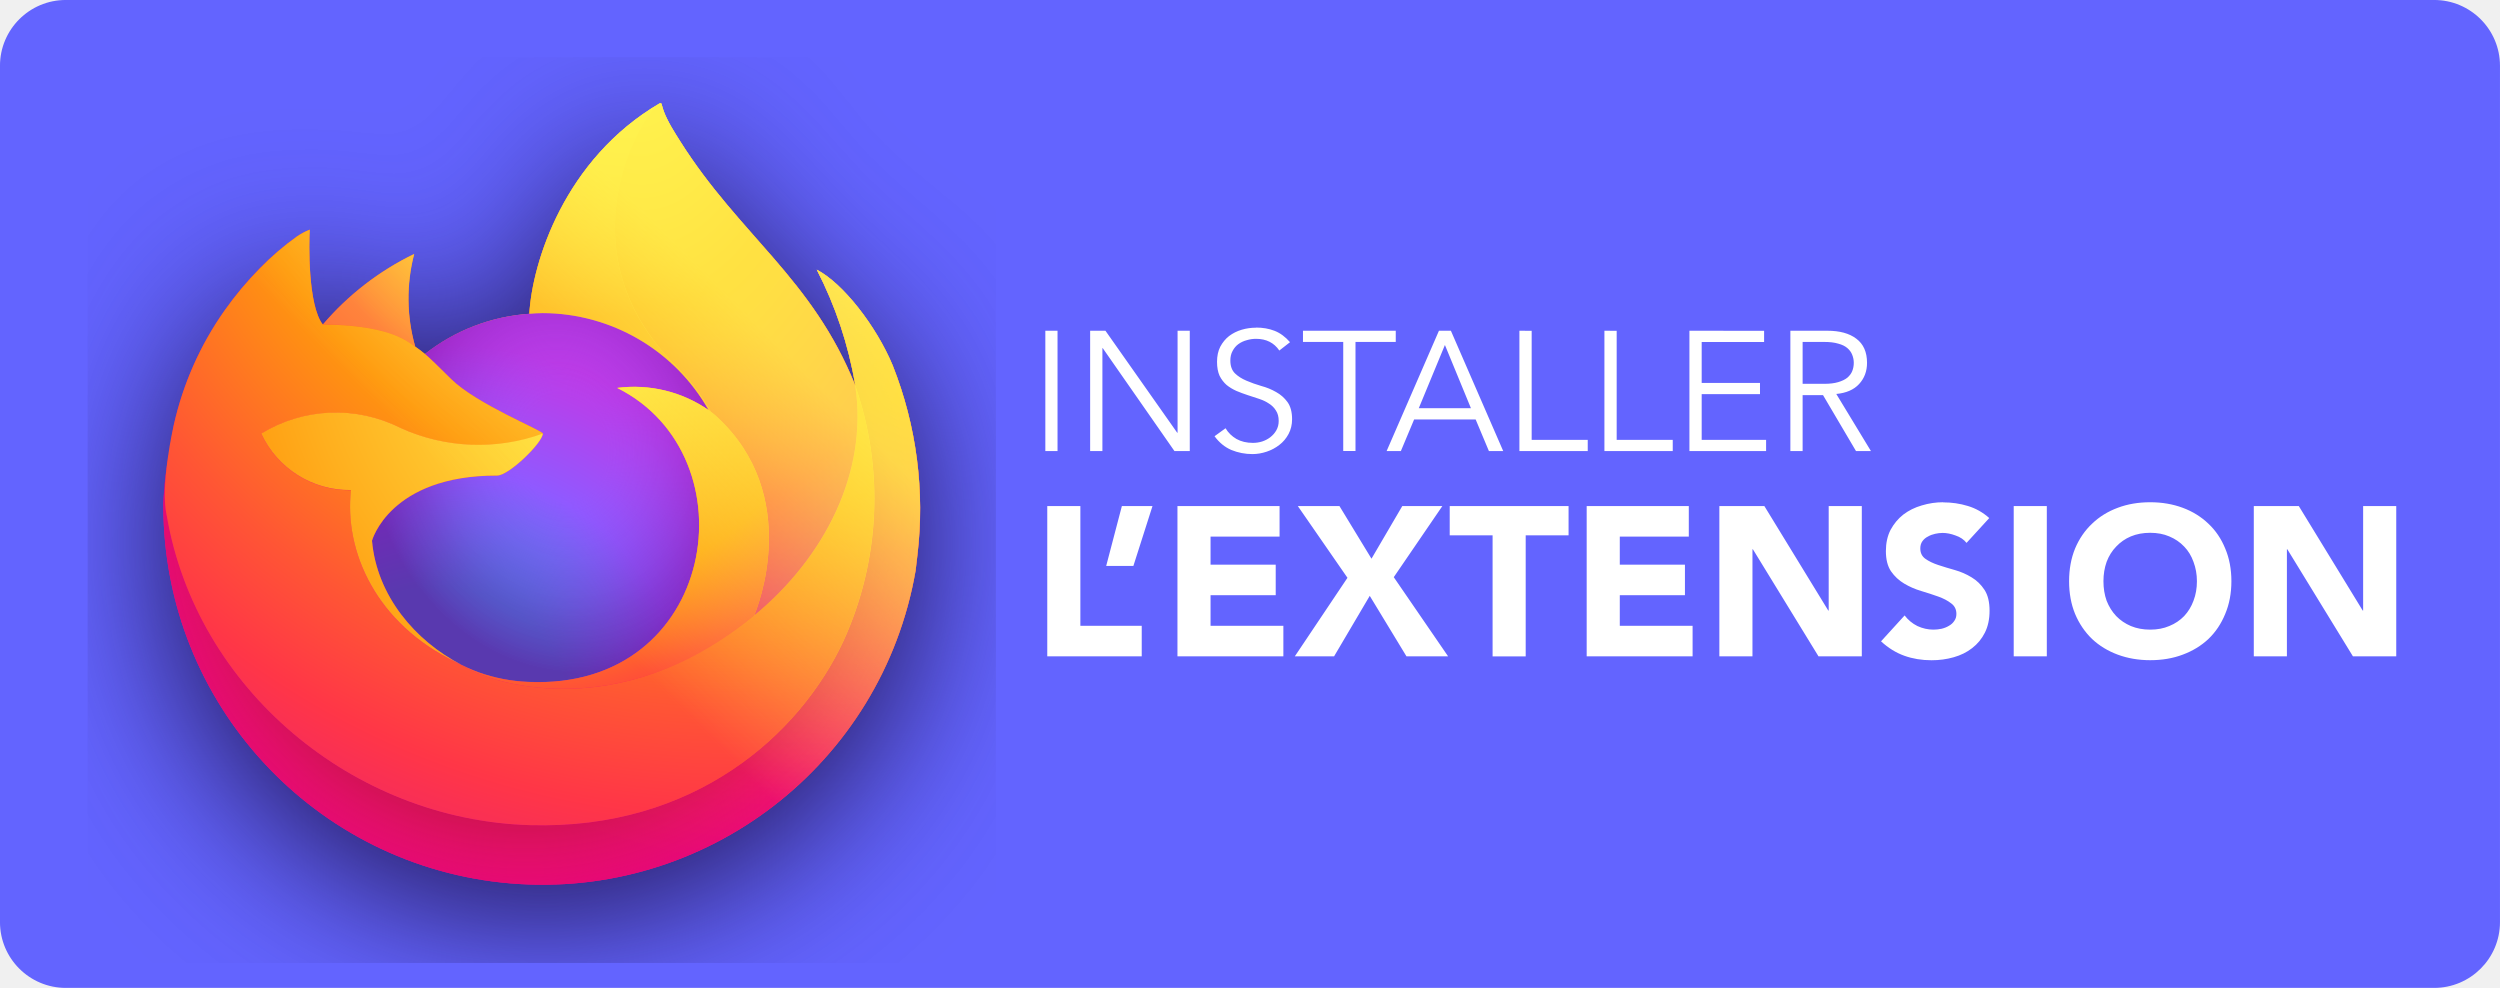
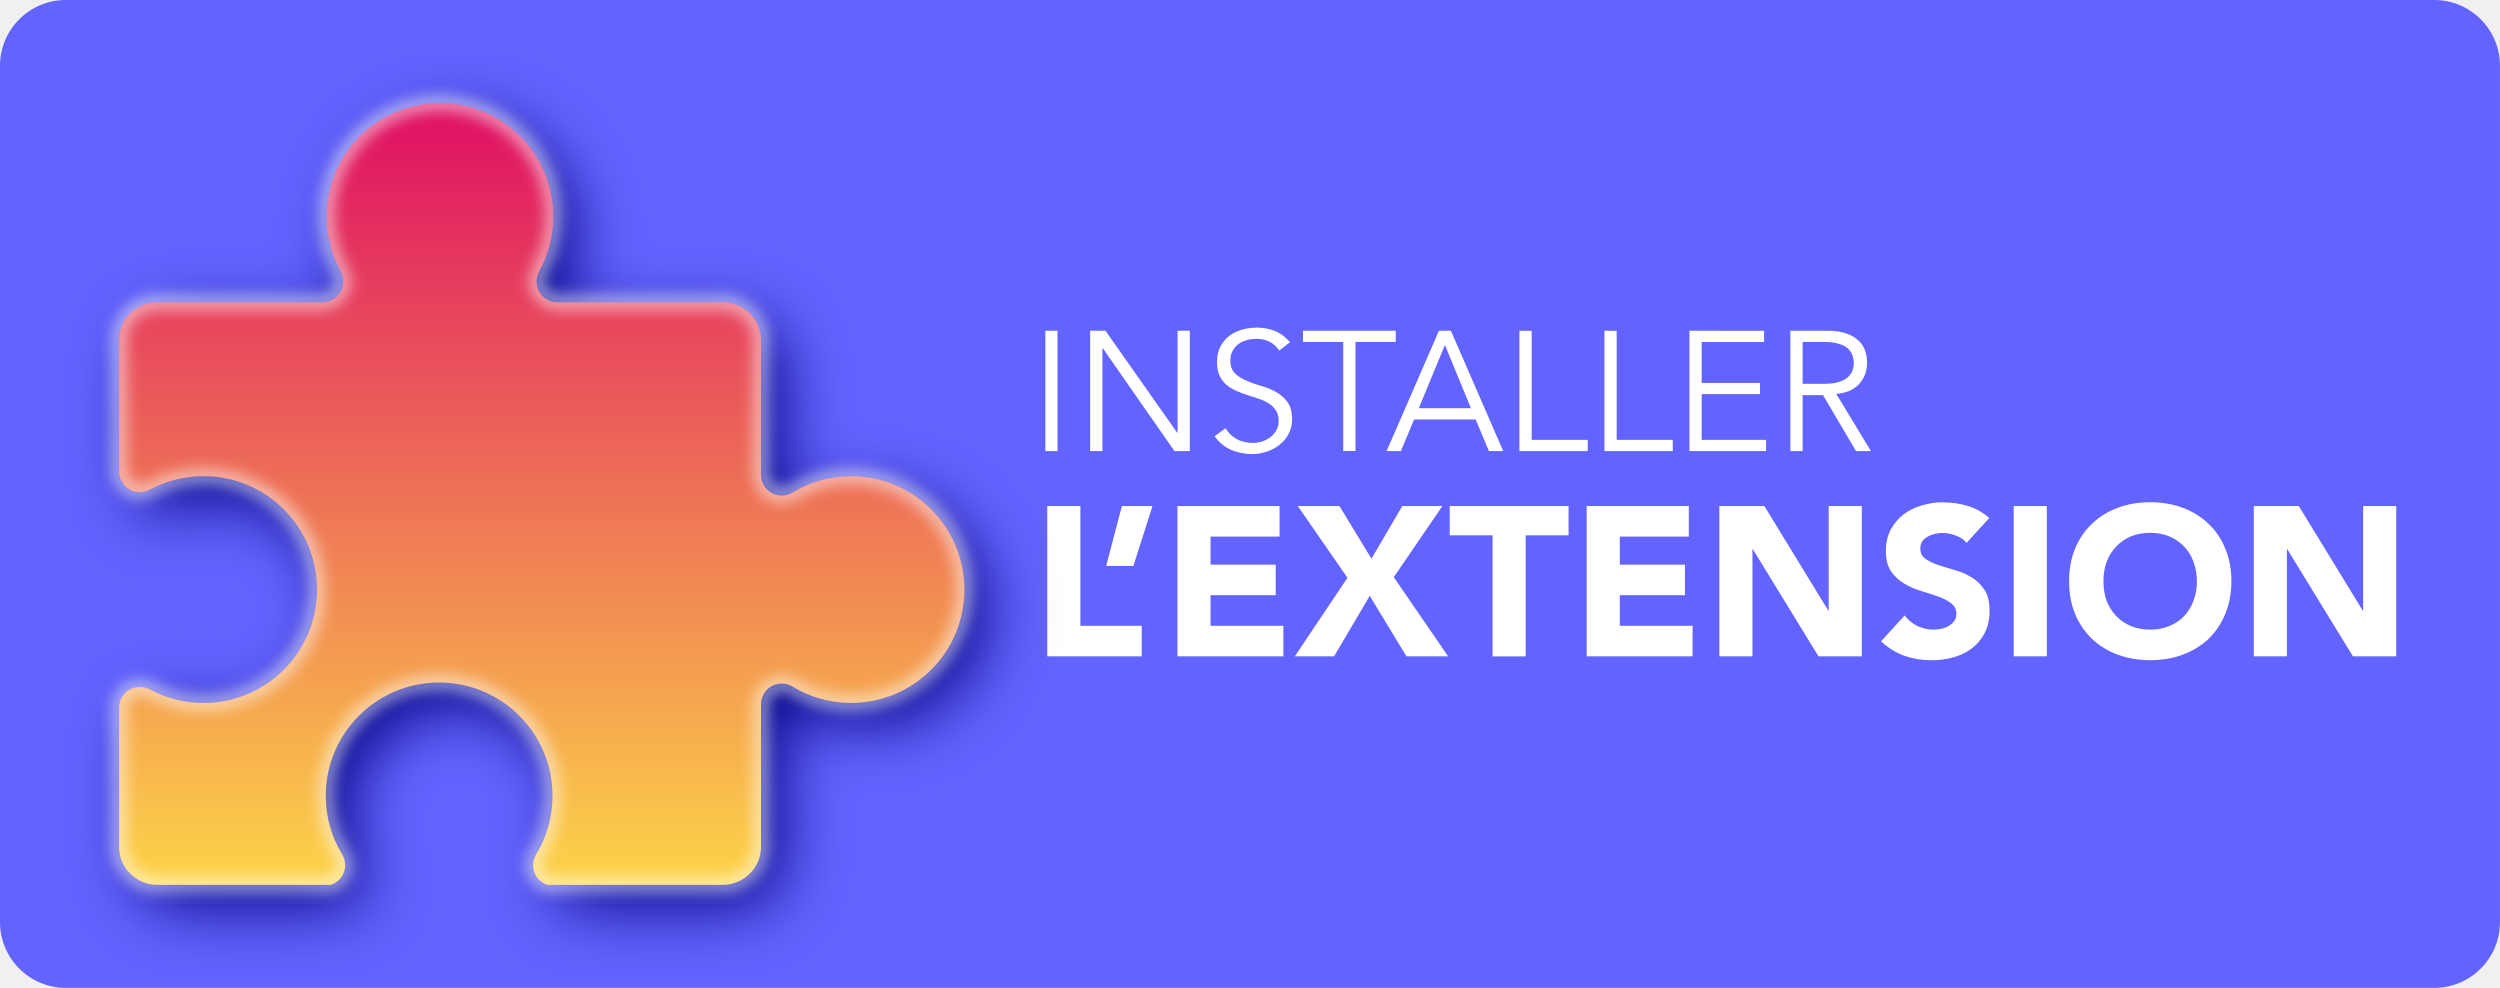
- <svg xmlns="http://www.w3.org/2000/svg" width="40.173mm" height="15.875mm" viewBox="0 0 40.173 15.875" version="1.1" id="svg8">
+ <svg xmlns="http://www.w3.org/2000/svg" xmlns:xlink="http://www.w3.org/1999/xlink" width="40.173mm" height="15.875mm" viewBox="0 0 40.173 15.875" version="1.1" id="svg8">
  <defs id="defs2">
+     <linearGradient id="linearGradient1067">
+       <stop style="stop-color:#df0f64;stop-opacity:1" offset="0" id="stop1063" />
+       <stop style="stop-color:#ffe746;stop-opacity:1" offset="1" id="stop1065" />
+     </linearGradient>
    <linearGradient id="a" x1="70.79" x2="6.447" y1="12.39" y2="74.47" gradientTransform="translate(-1.3,-0.004086)" gradientUnits="userSpaceOnUse">
      <stop stop-color="#fff44f" offset=".048" id="stop835" />
      <stop stop-color="#ffe847" offset=".111" id="stop837" />
      <stop stop-color="#ffc830" offset=".225" id="stop839" />
      <stop stop-color="#ff980e" offset=".368" id="stop841" />
      <stop stop-color="#ff8b16" offset=".401" id="stop843" />
      <stop stop-color="#ff672a" offset=".462" id="stop845" />
      <stop stop-color="#ff3647" offset=".534" id="stop847" />
      <stop stop-color="#e31587" offset=".705" id="stop849" />
    </linearGradient>
    <radialGradient id="b" cx="-7907" cy="-8515" r="80.8" gradientTransform="translate(7974,8524)" gradientUnits="userSpaceOnUse">
      <stop stop-color="#ffbd4f" offset=".129" id="stop852" />
      <stop stop-color="#ffac31" offset=".186" id="stop854" />
      <stop stop-color="#ff9d17" offset=".247" id="stop856" />
      <stop stop-color="#ff980e" offset=".283" id="stop858" />
      <stop stop-color="#ff563b" offset=".403" id="stop860" />
      <stop stop-color="#ff3750" offset=".467" id="stop862" />
      <stop stop-color="#f5156c" offset=".71" id="stop864" />
      <stop stop-color="#eb0878" offset=".782" id="stop866" />
      <stop stop-color="#e50080" offset=".86" id="stop868" />
    </radialGradient>
    <radialGradient id="c" cx="-7937" cy="-8482" r="80.8" gradientTransform="translate(7974,8524)" gradientUnits="userSpaceOnUse">
      <stop stop-color="#960e18" offset=".3" id="stop871" />
      <stop stop-color="#b11927" stop-opacity=".74" offset=".351" id="stop873" />
      <stop stop-color="#db293d" stop-opacity=".343" offset=".435" id="stop875" />
      <stop stop-color="#f5334b" stop-opacity=".094" offset=".497" id="stop877" />
      <stop stop-color="#ff3750" stop-opacity="0" offset=".53" id="stop879" />
    </radialGradient>
    <radialGradient id="d" cx="-7927" cy="-8533" r="58.53" gradientTransform="translate(7974,8524)" gradientUnits="userSpaceOnUse">
      <stop stop-color="#fff44f" offset=".132" id="stop882" />
      <stop stop-color="#ffdc3e" offset=".252" id="stop884" />
      <stop stop-color="#ff9d12" offset=".506" id="stop886" />
      <stop stop-color="#ff980e" offset=".526" id="stop888" />
    </radialGradient>
    <radialGradient id="e" cx="-7946" cy="-8461" r="38.47" gradientTransform="translate(7974,8524)" gradientUnits="userSpaceOnUse">
      <stop stop-color="#3a8ee6" offset=".353" id="stop891" />
      <stop stop-color="#5c79f0" offset=".472" id="stop893" />
      <stop stop-color="#9059ff" offset=".669" id="stop895" />
      <stop stop-color="#c139e6" offset="1" id="stop897" />
    </radialGradient>
    <radialGradient id="f" cx="-7936" cy="-8492" r="20.4" gradientTransform="matrix(0.972,-0.235,0.275,1.138,10090,7834)" gradientUnits="userSpaceOnUse">
      <stop stop-color="#9059ff" stop-opacity="0" offset=".206" id="stop900" />
      <stop stop-color="#8c4ff3" stop-opacity=".064" offset=".278" id="stop902" />
      <stop stop-color="#7716a8" stop-opacity=".45" offset=".747" id="stop904" />
      <stop stop-color="#6e008b" stop-opacity=".6" offset=".975" id="stop906" />
    </radialGradient>
    <radialGradient id="g" cx="-7938" cy="-8518" r="27.68" gradientTransform="translate(7974,8524)" gradientUnits="userSpaceOnUse">
      <stop stop-color="#ffe226" offset="0" id="stop909" />
      <stop stop-color="#ffdb27" offset=".121" id="stop911" />
      <stop stop-color="#ffc82a" offset=".295" id="stop913" />
      <stop stop-color="#ffa930" offset=".502" id="stop915" />
      <stop stop-color="#ff7e37" offset=".732" id="stop917" />
      <stop stop-color="#ff7139" offset=".792" id="stop919" />
    </radialGradient>
    <radialGradient id="h" cx="-7916" cy="-8536" r="118.1" gradientTransform="translate(7974,8524)" gradientUnits="userSpaceOnUse">
      <stop stop-color="#fff44f" offset=".113" id="stop922" />
      <stop stop-color="#ff980e" offset=".456" id="stop924" />
      <stop stop-color="#ff5634" offset=".622" id="stop926" />
      <stop stop-color="#ff3647" offset=".716" id="stop928" />
      <stop stop-color="#e31587" offset=".904" id="stop930" />
    </radialGradient>
    <radialGradient id="i" cx="-7927" cy="-8523" r="86.5" gradientTransform="matrix(0.105,0.995,-0.653,0.069,-4685,8470)" gradientUnits="userSpaceOnUse">
      <stop stop-color="#fff44f" offset="0" id="stop933" />
      <stop stop-color="#ffe847" offset=".06" id="stop935" />
      <stop stop-color="#ffc830" offset=".168" id="stop937" />
      <stop stop-color="#ff980e" offset=".304" id="stop939" />
      <stop stop-color="#ff8b16" offset=".356" id="stop941" />
      <stop stop-color="#ff672a" offset=".455" id="stop943" />
      <stop stop-color="#ff3647" offset=".57" id="stop945" />
      <stop stop-color="#e31587" offset=".737" id="stop947" />
    </radialGradient>
    <radialGradient id="j" cx="-7938" cy="-8508" r="73.72" gradientTransform="translate(7974,8524)" gradientUnits="userSpaceOnUse">
      <stop stop-color="#fff44f" offset=".137" id="stop950" />
      <stop stop-color="#ff980e" offset=".48" id="stop952" />
      <stop stop-color="#ff5634" offset=".592" id="stop954" />
      <stop stop-color="#ff3647" offset=".655" id="stop956" />
      <stop stop-color="#e31587" offset=".904" id="stop958" />
    </radialGradient>
    <radialGradient id="k" cx="-7919" cy="-8504" r="80.69" gradientTransform="translate(7974,8524)" gradientUnits="userSpaceOnUse">
      <stop stop-color="#fff44f" offset=".094" id="stop961" />
      <stop stop-color="#ffe141" offset=".231" id="stop963" />
      <stop stop-color="#ffaf1e" offset=".509" id="stop965" />
      <stop stop-color="#ff980e" offset=".626" id="stop967" />
    </radialGradient>
    <linearGradient id="l" x1="70.01" x2="15.27" y1="12.06" y2="66.81" gradientTransform="translate(-1.3,-0.004086)" gradientUnits="userSpaceOnUse">
      <stop stop-color="#fff44f" stop-opacity=".8" offset=".167" id="stop970" />
      <stop stop-color="#fff44f" stop-opacity=".634" offset=".266" id="stop972" />
      <stop stop-color="#fff44f" stop-opacity=".217" offset=".489" id="stop974" />
      <stop stop-color="#fff44f" stop-opacity="0" offset=".6" id="stop976" />
    </linearGradient>
    <filter style="color-interpolation-filters:sRGB" id="filter1452">
      <feFlood flood-opacity="0.98" flood-color="rgb(33,21,81)" result="flood" id="feFlood1442" />
      <feComposite in="flood" in2="SourceGraphic" operator="in" result="composite1" id="feComposite1444" />
      <feGaussianBlur in="composite1" stdDeviation="8" result="blur" id="feGaussianBlur1446" />
      <feOffset dx="0" dy="3.293" result="offset" id="feOffset1448" />
      <feComposite in="SourceGraphic" in2="offset" operator="over" result="composite2" id="feComposite1450" />
    </filter>
+     <linearGradient xlink:href="#linearGradient1067" id="linearGradient1069" x1="350.459" y1="-62.139" x2="350.459" y2="71.098" gradientUnits="userSpaceOnUse" gradientTransform="matrix(0.1030712,0,0,0.1030712,78.87372,155.2049)" />
+     <filter style="color-interpolation-filters:sRGB" id="filter1195" x="-0.097" width="1.193" y="-0.105" height="1.209">
+       <feGaussianBlur stdDeviation="0.547" id="feGaussianBlur1197" />
+     </filter>
+     <filter style="color-interpolation-filters:sRGB" id="filter1319" x="-0.022" width="1.044" y="-0.024" height="1.048">
+       <feGaussianBlur stdDeviation="0.125" id="feGaussianBlur1321" />
+     </filter>
  </defs>
  <g id="layer1" transform="translate(-107.9263,-147.1433)">
    <rect style="fill:#6364ff;fill-opacity:1;stroke-width:0.179" id="rect1104" width="40.173" height="15.875" x="107.926" y="147.143" ry="1.058" />
-     <g transform="matrix(0.157096,0,0,0.157096,110.55,148.8031)" id="g1005" style="filter:url(#filter1452)">
-       <path d="m 74.62,26.83 c -1.684,-4.052 -5.1,-8.427 -7.775,-9.81 a 40.27,40.27 0 0 1 3.925,11.76 l 0.007,0.065 C 66.395,17.925 58.967,13.515 52.897,3.925 52.59,3.44 52.283,2.954 51.984,2.441 51.813,2.148 51.676,1.884 51.557,1.641 a 7.053,7.053 0 0 1 -0.578,-1.535 0.1,0.1 0 0 0 -0.088,-0.1 0.138,0.138 0 0 0 -0.073,0 c -0.005,0 -0.013,0.009 -0.019,0.011 -0.006,0.002 -0.019,0.011 -0.028,0.015 l 0.015,-0.026 c -9.735,5.7 -13.04,16.25 -13.34,21.53 a 19.39,19.39 0 0 0 -10.67,4.111 11.59,11.59 0 0 0 -1,-0.758 17.97,17.97 0 0 1 -0.109,-9.473 28.7,28.7 0 0 0 -9.329,7.21 H 16.32 c -1.536,-1.947 -1.428,-8.367 -1.34,-9.708 a 6.928,6.928 0 0 0 -1.294,0.687 28.22,28.22 0 0 0 -3.788,3.245 33.84,33.84 0 0 0 -3.623,4.347 v 0.006 -0.007 a 32.73,32.73 0 0 0 -5.2,11.74 l -0.052,0.256 c -0.073,0.341 -0.336,2.049 -0.381,2.42 0,0.029 -0.006,0.056 -0.009,0.085 A 36.94,36.94 0 0 0 0.004,41.04 v 0.2 a 38.76,38.76 0 0 0 76.95,6.554 c 0.065,-0.5 0.118,-0.995 0.176,-1.5 A 39.86,39.86 0 0 0 74.616,26.824 Z M 29.95,57.17 c 0.181,0.087 0.351,0.181 0.537,0.264 l 0.027,0.017 Q 30.232,57.316 29.95,57.17 Z m 8.878,-23.38 m 31.95,-4.934 v -0.037 l 0.007,0.041 z" fill="url(#a)" id="path981" style="fill:url(#a)" />
-       <path d="m 74.62,26.83 c -1.684,-4.052 -5.1,-8.427 -7.775,-9.81 a 40.27,40.27 0 0 1 3.925,11.76 v 0.037 l 0.007,0.041 a 35.1,35.1 0 0 1 -1.206,26.16 c -4.442,9.531 -15.19,19.3 -32.02,18.82 -18.18,-0.515 -34.2,-14.01 -37.19,-31.68 -0.545,-2.787 0,-4.2 0.274,-6.465 a 28.88,28.88 0 0 0 -0.623,5.348 v 0.2 a 38.76,38.76 0 0 0 76.95,6.554 c 0.065,-0.5 0.118,-0.995 0.176,-1.5 a 39.86,39.86 0 0 0 -2.514,-19.47 z" fill="url(#b)" id="path983" style="fill:url(#b)" />
-       <path d="m 74.62,26.83 c -1.684,-4.052 -5.1,-8.427 -7.775,-9.81 a 40.27,40.27 0 0 1 3.925,11.76 v 0.037 l 0.007,0.041 a 35.1,35.1 0 0 1 -1.206,26.16 c -4.442,9.531 -15.19,19.3 -32.02,18.82 -18.18,-0.515 -34.2,-14.01 -37.19,-31.68 -0.545,-2.787 0,-4.2 0.274,-6.465 a 28.88,28.88 0 0 0 -0.623,5.348 v 0.2 a 38.76,38.76 0 0 0 76.95,6.554 c 0.065,-0.5 0.118,-0.995 0.176,-1.5 a 39.86,39.86 0 0 0 -2.514,-19.47 z" fill="url(#c)" id="path985" style="fill:url(#c)" />
-       <path d="m 55.78,31.38 c 0.084,0.059 0.162,0.118 0.241,0.177 a 21.1,21.1 0 0 0 -3.6,-4.695 C 40.371,14.812 49.264,0.742 50.763,0.022 L 50.778,0 c -9.735,5.7 -13.04,16.25 -13.34,21.53 0.452,-0.031 0.9,-0.069 1.362,-0.069 a 19.56,19.56 0 0 1 16.98,9.917 z" fill="url(#d)" id="path987" style="fill:url(#d)" />
-       <path d="m 38.82,33.79 c -0.064,0.964 -3.47,4.289 -4.661,4.289 -11.02,0 -12.81,6.667 -12.81,6.667 0.488,5.614 4.4,10.24 9.129,12.68 0.216,0.112 0.435,0.213 0.654,0.312 q 0.569,0.252 1.138,0.466 a 17.24,17.24 0 0 0 5.043,0.973 c 19.32,0.906 23.06,-23.1 9.119,-30.07 a 13.38,13.38 0 0 1 9.345,2.269 19.56,19.56 0 0 0 -16.98,-9.917 c -0.46,0 -0.91,0.038 -1.362,0.069 a 19.39,19.39 0 0 0 -10.67,4.111 c 0.591,0.5 1.258,1.168 2.663,2.553 2.63,2.591 9.375,5.275 9.39,5.59 z" fill="url(#e)" id="path989" style="fill:url(#e)" />
-       <path d="m 38.82,33.79 c -0.064,0.964 -3.47,4.289 -4.661,4.289 -11.02,0 -12.81,6.667 -12.81,6.667 0.488,5.614 4.4,10.24 9.129,12.68 0.216,0.112 0.435,0.213 0.654,0.312 q 0.569,0.252 1.138,0.466 a 17.24,17.24 0 0 0 5.043,0.973 c 19.32,0.906 23.06,-23.1 9.119,-30.07 a 13.38,13.38 0 0 1 9.345,2.269 19.56,19.56 0 0 0 -16.98,-9.917 c -0.46,0 -0.91,0.038 -1.362,0.069 a 19.39,19.39 0 0 0 -10.67,4.111 c 0.591,0.5 1.258,1.168 2.663,2.553 2.63,2.591 9.375,5.275 9.39,5.59 z" fill="url(#f)" id="path991" style="fill:url(#f)" />
-       <path d="m 24.96,24.36 c 0.314,0.2 0.573,0.374 0.8,0.531 a 17.97,17.97 0 0 1 -0.109,-9.473 28.7,28.7 0 0 0 -9.329,7.21 c 0.189,-0.005 5.811,-0.106 8.638,1.732 z" fill="url(#g)" id="path993" style="fill:url(#g)" />
-       <path d="m 0.354,42.16 c 2.991,17.67 19.01,31.17 37.19,31.68 16.83,0.476 27.58,-9.294 32.02,-18.82 A 35.1,35.1 0 0 0 70.77,28.86 v -0.037 c 0,-0.029 -0.006,-0.046 0,-0.037 l 0.007,0.065 c 1.375,8.977 -3.191,17.67 -10.33,23.56 l -0.022,0.05 c -13.91,11.33 -27.22,6.834 -29.91,5 Q 30.233,57.326 29.951,57.18 C 21.842,53.304 18.491,45.92 19.211,39.58 a 9.953,9.953 0 0 1 -9.181,-5.775 14.62,14.62 0 0 1 14.25,-0.572 19.3,19.3 0 0 0 14.55,0.572 c -0.015,-0.315 -6.76,-3 -9.39,-5.59 -1.405,-1.385 -2.072,-2.052 -2.663,-2.553 a 11.59,11.59 0 0 0 -1,-0.758 c -0.23,-0.157 -0.489,-0.327 -0.8,-0.531 -2.827,-1.838 -8.449,-1.737 -8.635,-1.732 h -0.018 c -1.536,-1.947 -1.428,-8.367 -1.34,-9.708 A 6.928,6.928 0 0 0 13.69,13.62 28.22,28.22 0 0 0 9.902,16.865 33.84,33.84 0 0 0 6.264,21.202 v 0.006 -0.007 a 32.73,32.73 0 0 0 -5.2,11.74 C 1.045,33.02 -0.332,39.04 0.347,42.162 Z" fill="url(#h)" id="path995" style="fill:url(#h)" />
-       <path d="m 52.42,26.86 a 21.1,21.1 0 0 1 3.6,4.7 c 0.213,0.161 0.412,0.321 0.581,0.476 8.787,8.1 4.183,19.55 3.84,20.36 7.138,-5.881 11.7,-14.58 10.33,-23.56 C 66.387,17.906 58.951,13.496 52.891,3.906 52.584,3.421 52.277,2.935 51.978,2.422 51.807,2.129 51.67,1.865 51.551,1.622 a 7.053,7.053 0 0 1 -0.578,-1.535 0.1,0.1 0 0 0 -0.088,-0.1 0.138,0.138 0 0 0 -0.073,0 c -0.005,0 -0.013,0.009 -0.019,0.011 -0.006,0.002 -0.019,0.011 -0.028,0.015 -1.499,0.711 -10.39,14.79 1.66,26.83 z" fill="url(#i)" id="path997" style="fill:url(#i)" />
-       <path d="M 56.6,32.04 C 56.431,31.885 56.232,31.725 56.019,31.564 55.94,31.505 55.862,31.446 55.778,31.387 a 13.38,13.38 0 0 0 -9.345,-2.269 c 13.94,6.97 10.2,30.97 -9.119,30.07 a 17.24,17.24 0 0 1 -5.043,-0.973 q -0.569,-0.213 -1.138,-0.466 c -0.219,-0.1 -0.438,-0.2 -0.654,-0.312 l 0.027,0.017 c 2.694,1.839 16,6.332 29.91,-5 l 0.022,-0.05 c 0.347,-0.81 4.951,-12.26 -3.84,-20.36 z" fill="url(#j)" id="path999" style="fill:url(#j)" />
-       <path d="m 21.35,44.74 c 0,0 1.789,-6.667 12.81,-6.667 1.191,0 4.6,-3.325 4.661,-4.289 a 19.3,19.3 0 0 1 -14.55,-0.572 14.62,14.62 0 0 0 -14.25,0.572 9.953,9.953 0 0 0 9.181,5.775 c -0.718,6.337 2.632,13.72 10.74,17.6 0.181,0.087 0.351,0.181 0.537,0.264 -4.733,-2.445 -8.641,-7.069 -9.129,-12.68 z" fill="url(#k)" id="path1001" style="fill:url(#k)" />
-       <path d="m 74.62,26.83 c -1.684,-4.052 -5.1,-8.427 -7.775,-9.81 a 40.27,40.27 0 0 1 3.925,11.76 l 0.007,0.065 C 66.395,17.925 58.967,13.515 52.897,3.925 52.59,3.44 52.283,2.954 51.984,2.441 51.813,2.148 51.676,1.884 51.557,1.641 a 7.053,7.053 0 0 1 -0.578,-1.535 0.1,0.1 0 0 0 -0.088,-0.1 0.138,0.138 0 0 0 -0.073,0 c -0.005,0 -0.013,0.009 -0.019,0.011 -0.006,0.002 -0.019,0.011 -0.028,0.015 l 0.015,-0.026 c -9.735,5.7 -13.04,16.25 -13.34,21.53 0.452,-0.031 0.9,-0.069 1.362,-0.069 a 19.56,19.56 0 0 1 16.98,9.917 13.38,13.38 0 0 0 -9.345,-2.269 c 13.94,6.97 10.2,30.97 -9.119,30.07 a 17.24,17.24 0 0 1 -5.043,-0.973 q -0.569,-0.213 -1.138,-0.466 c -0.219,-0.1 -0.438,-0.2 -0.654,-0.312 l 0.027,0.017 Q 30.234,57.316 29.952,57.17 c 0.181,0.087 0.351,0.181 0.537,0.264 -4.733,-2.446 -8.641,-7.07 -9.129,-12.68 0,0 1.789,-6.667 12.81,-6.667 1.191,0 4.6,-3.325 4.661,-4.289 -0.015,-0.315 -6.76,-3 -9.39,-5.59 -1.405,-1.385 -2.072,-2.052 -2.663,-2.553 a 11.59,11.59 0 0 0 -1,-0.758 17.97,17.97 0 0 1 -0.109,-9.473 28.7,28.7 0 0 0 -9.329,7.21 h -0.018 c -1.536,-1.947 -1.428,-8.367 -1.34,-9.708 A 6.928,6.928 0 0 0 13.688,13.613 28.22,28.22 0 0 0 9.9,16.858 33.84,33.84 0 0 0 6.277,21.205 v 0.006 -0.007 a 32.73,32.73 0 0 0 -5.2,11.74 L 1.025,33.2 c -0.073,0.341 -0.4,2.073 -0.447,2.445 a 45.09,45.09 0 0 0 -0.572,5.403 v 0.2 a 38.76,38.76 0 0 0 76.95,6.554 c 0.065,-0.5 0.118,-0.995 0.176,-1.5 a 39.86,39.86 0 0 0 -2.514,-19.47 z m -3.845,1.991 0.007,0.041 z" fill="url(#l)" id="path1003" style="fill:url(#l)" />
-     </g>
    <path id="path1687" style="font-style:normal;font-variant:normal;font-weight:normal;font-stretch:normal;font-size:4.032px;line-height:1.25;font-family:Avenir;-inkscape-font-specification:'Avenir, Normal';font-variant-ligatures:normal;font-variant-caps:normal;font-variant-numeric:normal;font-variant-east-asian:normal;fill:#ffffff;stroke-width:0.117" d="m 128.108,152.409 c -0.078,0 -0.155,0.011 -0.229,0.033 -0.075,0.022 -0.142,0.056 -0.202,0.101 -0.058,0.045 -0.105,0.103 -0.142,0.172 -0.035,0.069 -0.052,0.15 -0.052,0.243 0,0.089 0.014,0.164 0.041,0.224 0.029,0.058 0.067,0.107 0.112,0.147 0.047,0.038 0.1,0.07 0.158,0.096 0.06,0.025 0.121,0.048 0.183,0.068 0.064,0.02 0.125,0.04 0.183,0.06 0.06,0.02 0.113,0.045 0.158,0.076 0.047,0.029 0.085,0.067 0.112,0.112 0.029,0.044 0.044,0.099 0.044,0.167 0,0.056 -0.013,0.106 -0.038,0.15 -0.025,0.044 -0.058,0.081 -0.098,0.112 -0.038,0.029 -0.082,0.052 -0.131,0.068 -0.049,0.015 -0.098,0.022 -0.147,0.022 -0.102,0 -0.19,-0.021 -0.265,-0.063 -0.075,-0.044 -0.133,-0.101 -0.175,-0.172 l -0.177,0.128 c 0.075,0.102 0.165,0.176 0.27,0.221 0.107,0.044 0.221,0.066 0.339,0.066 0.076,0 0.152,-0.013 0.227,-0.038 0.076,-0.025 0.145,-0.062 0.205,-0.109 0.062,-0.047 0.111,-0.106 0.148,-0.175 0.038,-0.071 0.057,-0.15 0.057,-0.238 0,-0.117 -0.025,-0.208 -0.074,-0.276 -0.049,-0.067 -0.11,-0.121 -0.183,-0.161 -0.073,-0.042 -0.153,-0.075 -0.24,-0.098 -0.086,-0.025 -0.165,-0.054 -0.238,-0.085 -0.073,-0.031 -0.134,-0.07 -0.183,-0.117 -0.049,-0.049 -0.074,-0.118 -0.074,-0.205 0,-0.06 0.012,-0.112 0.036,-0.155 0.024,-0.045 0.054,-0.082 0.093,-0.11 0.04,-0.029 0.085,-0.05 0.134,-0.063 0.049,-0.015 0.099,-0.022 0.15,-0.022 0.164,0 0.289,0.063 0.374,0.188 l 0.172,-0.134 c -0.076,-0.087 -0.159,-0.148 -0.249,-0.183 -0.089,-0.035 -0.189,-0.052 -0.298,-0.052 z m -3.384,0.049 v 1.934 h 0.196 v -1.934 z m 0.72,0 v 1.934 h 0.197 v -1.655 h 0.005 l 1.153,1.655 h 0.246 v -1.934 h -0.196 v 1.639 h -0.006 l -1.153,-1.639 z m 3.42,0 v 0.18 h 0.647 v 1.753 h 0.197 v -1.753 h 0.647 v -0.18 z m 2.185,0 -0.841,1.934 h 0.229 l 0.213,-0.508 h 0.989 l 0.213,0.508 h 0.23 l -0.841,-1.934 z m 1.293,0 v 1.934 h 1.098 v -0.18 h -0.901 v -1.753 z m 1.366,0 v 1.934 h 1.098 v -0.18 h -0.901 v -1.753 z m 1.366,0 v 1.934 h 1.232 v -0.18 h -1.035 v -0.735 h 0.937 v -0.18 h -0.937 v -0.658 h 1.003 v -0.18 z m 1.622,0 v 1.934 h 0.197 v -0.899 h 0.328 l 0.53,0.899 h 0.24 l -0.557,-0.918 c 0.16,-0.015 0.282,-0.068 0.366,-0.159 0.086,-0.093 0.128,-0.207 0.128,-0.341 0,-0.173 -0.057,-0.302 -0.172,-0.388 -0.113,-0.086 -0.268,-0.128 -0.465,-0.128 z m 0.197,0.18 h 0.35 c 0.087,0 0.161,0.009 0.221,0.027 0.062,0.016 0.111,0.04 0.147,0.071 0.036,0.031 0.063,0.067 0.079,0.109 0.016,0.04 0.025,0.083 0.025,0.128 0,0.047 -0.008,0.092 -0.025,0.134 -0.016,0.04 -0.043,0.075 -0.079,0.106 -0.036,0.029 -0.086,0.053 -0.147,0.071 -0.06,0.018 -0.134,0.027 -0.221,0.027 h -0.35 z m -5.748,0.049 0.418,1.016 h -0.838 z" />
    <path id="path1716" style="font-style:normal;font-variant:normal;font-weight:800;font-stretch:normal;font-size:5.036px;line-height:1.25;font-family:Avenir;-inkscape-font-specification:'Avenir, Ultra-Bold';font-variant-ligatures:normal;font-variant-caps:normal;font-variant-numeric:normal;font-variant-east-asian:normal;fill:#ffffff;stroke-width:0.128" d="m 139.153,155.214 c -0.118,0 -0.233,0.017 -0.345,0.051 -0.111,0.032 -0.21,0.081 -0.297,0.147 -0.084,0.066 -0.152,0.148 -0.205,0.246 -0.05,0.098 -0.075,0.211 -0.075,0.341 0,0.134 0.027,0.242 0.082,0.324 0.057,0.082 0.128,0.148 0.212,0.198 0.084,0.05 0.175,0.09 0.273,0.119 0.098,0.029 0.189,0.059 0.273,0.089 0.084,0.03 0.153,0.066 0.208,0.109 0.057,0.041 0.085,0.098 0.085,0.171 0,0.043 -0.011,0.081 -0.034,0.112 -0.021,0.032 -0.049,0.058 -0.085,0.078 -0.034,0.021 -0.074,0.037 -0.119,0.048 -0.043,0.009 -0.087,0.014 -0.13,0.014 -0.089,0 -0.175,-0.019 -0.259,-0.058 -0.082,-0.041 -0.15,-0.098 -0.205,-0.17 l -0.379,0.416 c 0.116,0.107 0.241,0.184 0.375,0.232 0.134,0.048 0.28,0.072 0.437,0.072 0.125,0 0.243,-0.016 0.355,-0.048 0.114,-0.032 0.213,-0.081 0.297,-0.147 0.086,-0.066 0.155,-0.149 0.205,-0.249 0.05,-0.1 0.075,-0.217 0.075,-0.351 0,-0.141 -0.027,-0.253 -0.082,-0.337 -0.055,-0.084 -0.124,-0.151 -0.208,-0.201 -0.082,-0.05 -0.171,-0.089 -0.266,-0.116 -0.096,-0.027 -0.185,-0.054 -0.27,-0.082 -0.082,-0.027 -0.15,-0.06 -0.205,-0.099 -0.055,-0.039 -0.082,-0.095 -0.082,-0.167 0,-0.045 0.011,-0.084 0.034,-0.116 0.023,-0.032 0.052,-0.057 0.089,-0.075 0.036,-0.021 0.075,-0.035 0.116,-0.044 0.041,-0.009 0.081,-0.014 0.119,-0.014 0.066,0 0.136,0.014 0.208,0.041 0.075,0.025 0.134,0.065 0.177,0.119 l 0.365,-0.399 c -0.102,-0.091 -0.217,-0.156 -0.344,-0.194 -0.127,-0.039 -0.259,-0.058 -0.396,-0.058 z m 3.326,0 c -0.189,0 -0.363,0.029 -0.522,0.089 -0.159,0.059 -0.297,0.144 -0.413,0.256 -0.116,0.109 -0.207,0.242 -0.273,0.399 -0.064,0.157 -0.096,0.332 -0.096,0.525 0,0.193 0.032,0.369 0.096,0.525 0.066,0.157 0.157,0.291 0.273,0.403 0.116,0.109 0.254,0.193 0.413,0.252 0.159,0.059 0.333,0.089 0.522,0.089 0.189,0 0.363,-0.029 0.522,-0.089 0.159,-0.059 0.297,-0.143 0.413,-0.252 0.116,-0.111 0.206,-0.246 0.27,-0.403 0.066,-0.157 0.099,-0.332 0.099,-0.525 0,-0.193 -0.033,-0.369 -0.099,-0.525 -0.064,-0.157 -0.154,-0.29 -0.27,-0.399 -0.116,-0.111 -0.254,-0.197 -0.413,-0.256 -0.159,-0.059 -0.333,-0.089 -0.522,-0.089 z m -17.724,0.061 v 2.415 h 1.518 v -0.491 h -0.986 v -1.924 z m 1.199,0 -0.252,0.962 h 0.437 l 0.307,-0.962 z m 0.893,0 v 2.415 h 1.702 v -0.491 h -1.17 v -0.491 h 1.047 v -0.491 h -1.047 v -0.451 h 1.109 v -0.491 z m 1.934,0 0.798,1.153 -0.846,1.262 h 0.631 l 0.573,-0.972 0.59,0.972 h 0.669 l -0.873,-1.272 0.781,-1.143 h -0.644 l -0.495,0.846 -0.515,-0.846 z m 2.441,0 v 0.471 h 0.689 v 1.945 h 0.532 v -1.945 h 0.689 v -0.471 z m 2.201,0 v 2.415 h 1.702 v -0.491 h -1.17 v -0.491 h 1.047 v -0.491 h -1.047 v -0.451 h 1.109 v -0.491 z m 2.132,0 v 2.415 h 0.532 v -1.72 h 0.007 l 1.054,1.72 h 0.696 v -2.415 h -0.532 v 1.679 h -0.007 l -1.027,-1.679 z m 4.73,0 v 2.415 h 0.532 v -2.415 z m 3.858,0 v 2.415 h 0.532 v -1.72 h 0.007 l 1.054,1.72 h 0.696 v -2.415 h -0.532 v 1.679 h -0.007 l -1.027,-1.679 z m -1.665,0.43 c 0.114,0 0.216,0.019 0.307,0.058 0.093,0.039 0.173,0.093 0.239,0.163 0.066,0.068 0.116,0.15 0.15,0.246 0.036,0.096 0.055,0.199 0.055,0.311 0,0.114 -0.018,0.218 -0.055,0.314 -0.034,0.093 -0.084,0.175 -0.15,0.246 -0.066,0.068 -0.145,0.122 -0.239,0.16 -0.091,0.039 -0.193,0.058 -0.307,0.058 -0.114,0 -0.217,-0.019 -0.311,-0.058 -0.091,-0.039 -0.169,-0.092 -0.235,-0.16 -0.066,-0.07 -0.117,-0.152 -0.154,-0.246 -0.034,-0.096 -0.051,-0.2 -0.051,-0.314 0,-0.111 0.017,-0.215 0.051,-0.311 0.036,-0.096 0.088,-0.178 0.154,-0.246 0.066,-0.07 0.144,-0.125 0.235,-0.163 0.093,-0.039 0.197,-0.058 0.311,-0.058 z" />
+     <path id="path1071" style="fill:#000080;fill-opacity:1;stroke-width:0.028;filter:url(#filter1195)" d="m 115.315,149.119 c -1.006,0 -1.821,0.816 -1.821,1.822 0,0.32 0.083,0.622 0.227,0.883 0.057,0.103 0.055,0.229 -0.005,0.331 -0.06,0.102 -0.169,0.164 -0.287,0.164 h -2.658 c -0.334,0 -0.611,0.269 -0.611,0.603 v 2.117 c 0,0.117 0.062,0.226 0.163,0.286 0.101,0.06 0.226,0.063 0.329,0.007 0.257,-0.139 0.552,-0.218 0.865,-0.218 1.006,-1.4e-4 1.822,0.816 1.822,1.822 0,1.006 -0.816,1.822 -1.822,1.822 -0.313,0 -0.608,-0.079 -0.865,-0.218 -0.103,-0.056 -0.229,-0.053 -0.33,0.007 -0.101,0.06 -0.163,0.169 -0.163,0.287 v 2.242 c 0,0.334 0.277,0.605 0.611,0.605 h 2.79 c 0.079,-0.025 0.147,-0.079 0.189,-0.153 0.059,-0.105 0.057,-0.234 -0.006,-0.337 -0.167,-0.274 -0.263,-0.595 -0.263,-0.94 -1.4e-4,-1.006 0.816,-1.821 1.822,-1.821 1.006,0 1.822,0.815 1.821,1.821 0,0.345 -0.096,0.667 -0.263,0.94 -0.063,0.103 -0.065,0.232 -0.006,0.337 0.042,0.074 0.11,0.128 0.189,0.153 h 2.816 c 0.334,0 0.615,-0.271 0.615,-0.605 v -2.296 c 0,-0.121 0.065,-0.232 0.17,-0.291 0.105,-0.059 0.234,-0.057 0.337,0.006 0.274,0.167 0.595,0.263 0.94,0.263 1.006,2.8e-4 1.822,-0.816 1.822,-1.822 3e-5,-1.006 -0.815,-1.822 -1.821,-1.822 -0.345,-9e-5 -0.667,0.096 -0.941,0.263 -0.103,0.063 -0.232,0.065 -0.337,0.006 -0.105,-0.059 -0.17,-0.17 -0.17,-0.291 v -2.17 c 0,-0.334 -0.281,-0.603 -0.615,-0.603 H 117.201 c -0.118,0 -0.227,-0.062 -0.287,-0.164 -0.06,-0.102 -0.062,-0.227 -0.005,-0.331 0.145,-0.262 0.227,-0.564 0.227,-0.884 0,-1.006 -0.816,-1.822 -1.822,-1.822 z" />
+     <path id="path1018" style="fill:url(#linearGradient1069);fill-opacity:1;stroke-width:0.028" d="m 114.996,148.8 c -1.006,0 -1.821,0.816 -1.821,1.822 0,0.32 0.083,0.622 0.227,0.883 0.057,0.103 0.055,0.229 -0.005,0.331 -0.06,0.102 -0.169,0.164 -0.287,0.164 h -2.658 c -0.334,0 -0.611,0.269 -0.611,0.603 v 2.117 c 0,0.117 0.062,0.226 0.163,0.286 0.101,0.06 0.226,0.063 0.329,0.007 0.257,-0.139 0.552,-0.218 0.865,-0.218 1.006,-1.4e-4 1.822,0.816 1.822,1.822 0,1.006 -0.816,1.822 -1.822,1.822 -0.313,0 -0.608,-0.079 -0.865,-0.218 -0.103,-0.056 -0.229,-0.053 -0.33,0.007 -0.101,0.06 -0.163,0.169 -0.163,0.287 v 2.242 c 0,0.334 0.277,0.605 0.611,0.605 h 2.79 c 0.079,-0.025 0.147,-0.079 0.189,-0.153 0.059,-0.105 0.057,-0.234 -0.006,-0.337 -0.167,-0.274 -0.263,-0.595 -0.263,-0.94 -1.4e-4,-1.006 0.816,-1.821 1.822,-1.821 1.006,0 1.822,0.815 1.821,1.821 0,0.345 -0.096,0.667 -0.263,0.94 -0.063,0.103 -0.065,0.232 -0.006,0.337 0.042,0.074 0.11,0.128 0.189,0.153 h 2.816 c 0.334,0 0.615,-0.271 0.615,-0.605 v -2.296 c 0,-0.121 0.065,-0.232 0.17,-0.291 0.105,-0.059 0.234,-0.057 0.337,0.006 0.274,0.167 0.595,0.263 0.94,0.263 1.006,2.8e-4 1.822,-0.816 1.822,-1.822 3e-5,-1.006 -0.815,-1.822 -1.821,-1.822 -0.345,-9e-5 -0.667,0.096 -0.941,0.263 -0.103,0.063 -0.232,0.065 -0.337,0.006 -0.105,-0.059 -0.17,-0.17 -0.17,-0.291 v -2.17 c 0,-0.334 -0.281,-0.603 -0.615,-0.603 h -2.658 c -0.118,0 -0.227,-0.062 -0.287,-0.164 -0.06,-0.102 -0.062,-0.227 -0.005,-0.331 0.145,-0.262 0.227,-0.564 0.227,-0.884 0,-1.006 -0.816,-1.822 -1.822,-1.822 z" />
+     <path id="path1199" style="fill:none;fill-opacity:1;stroke:#ffffff;stroke-width:0.128;stroke-miterlimit:4;stroke-dasharray:none;filter:url(#filter1319)" d="m 114.996,148.8 c -1.006,0 -1.821,0.816 -1.821,1.822 0,0.32 0.083,0.622 0.227,0.883 0.057,0.103 0.055,0.229 -0.005,0.331 -0.06,0.102 -0.169,0.164 -0.287,0.164 h -2.658 c -0.334,0 -0.611,0.269 -0.611,0.603 v 2.117 c 0,0.117 0.062,0.226 0.163,0.286 0.101,0.06 0.226,0.063 0.329,0.007 0.257,-0.139 0.552,-0.218 0.865,-0.218 1.006,-1.4e-4 1.822,0.816 1.822,1.822 0,1.006 -0.816,1.822 -1.822,1.822 -0.313,0 -0.608,-0.079 -0.865,-0.218 -0.103,-0.056 -0.229,-0.053 -0.33,0.007 -0.101,0.06 -0.163,0.169 -0.163,0.287 v 2.242 c 0,0.334 0.277,0.605 0.611,0.605 h 2.79 c 0.079,-0.025 0.147,-0.079 0.189,-0.153 0.059,-0.105 0.057,-0.234 -0.006,-0.337 -0.167,-0.274 -0.263,-0.595 -0.263,-0.94 -1.4e-4,-1.006 0.816,-1.821 1.822,-1.821 1.006,0 1.822,0.815 1.821,1.821 0,0.345 -0.096,0.667 -0.263,0.94 -0.063,0.103 -0.065,0.232 -0.006,0.337 0.042,0.074 0.11,0.128 0.189,0.153 h 2.816 c 0.334,0 0.615,-0.271 0.615,-0.605 v -2.296 c 0,-0.121 0.065,-0.232 0.17,-0.291 0.105,-0.059 0.234,-0.057 0.337,0.006 0.274,0.167 0.595,0.263 0.94,0.263 1.006,2.8e-4 1.822,-0.816 1.822,-1.822 3e-5,-1.006 -0.815,-1.822 -1.821,-1.822 -0.345,-9e-5 -0.667,0.096 -0.941,0.263 -0.103,0.063 -0.232,0.065 -0.337,0.006 -0.105,-0.059 -0.17,-0.17 -0.17,-0.291 v -2.17 c 0,-0.334 -0.281,-0.603 -0.615,-0.603 h -2.658 c -0.118,0 -0.227,-0.062 -0.287,-0.164 -0.06,-0.102 -0.062,-0.227 -0.005,-0.331 0.145,-0.262 0.227,-0.564 0.227,-0.884 0,-1.006 -0.816,-1.822 -1.822,-1.822 z" />
  </g>
</svg>
